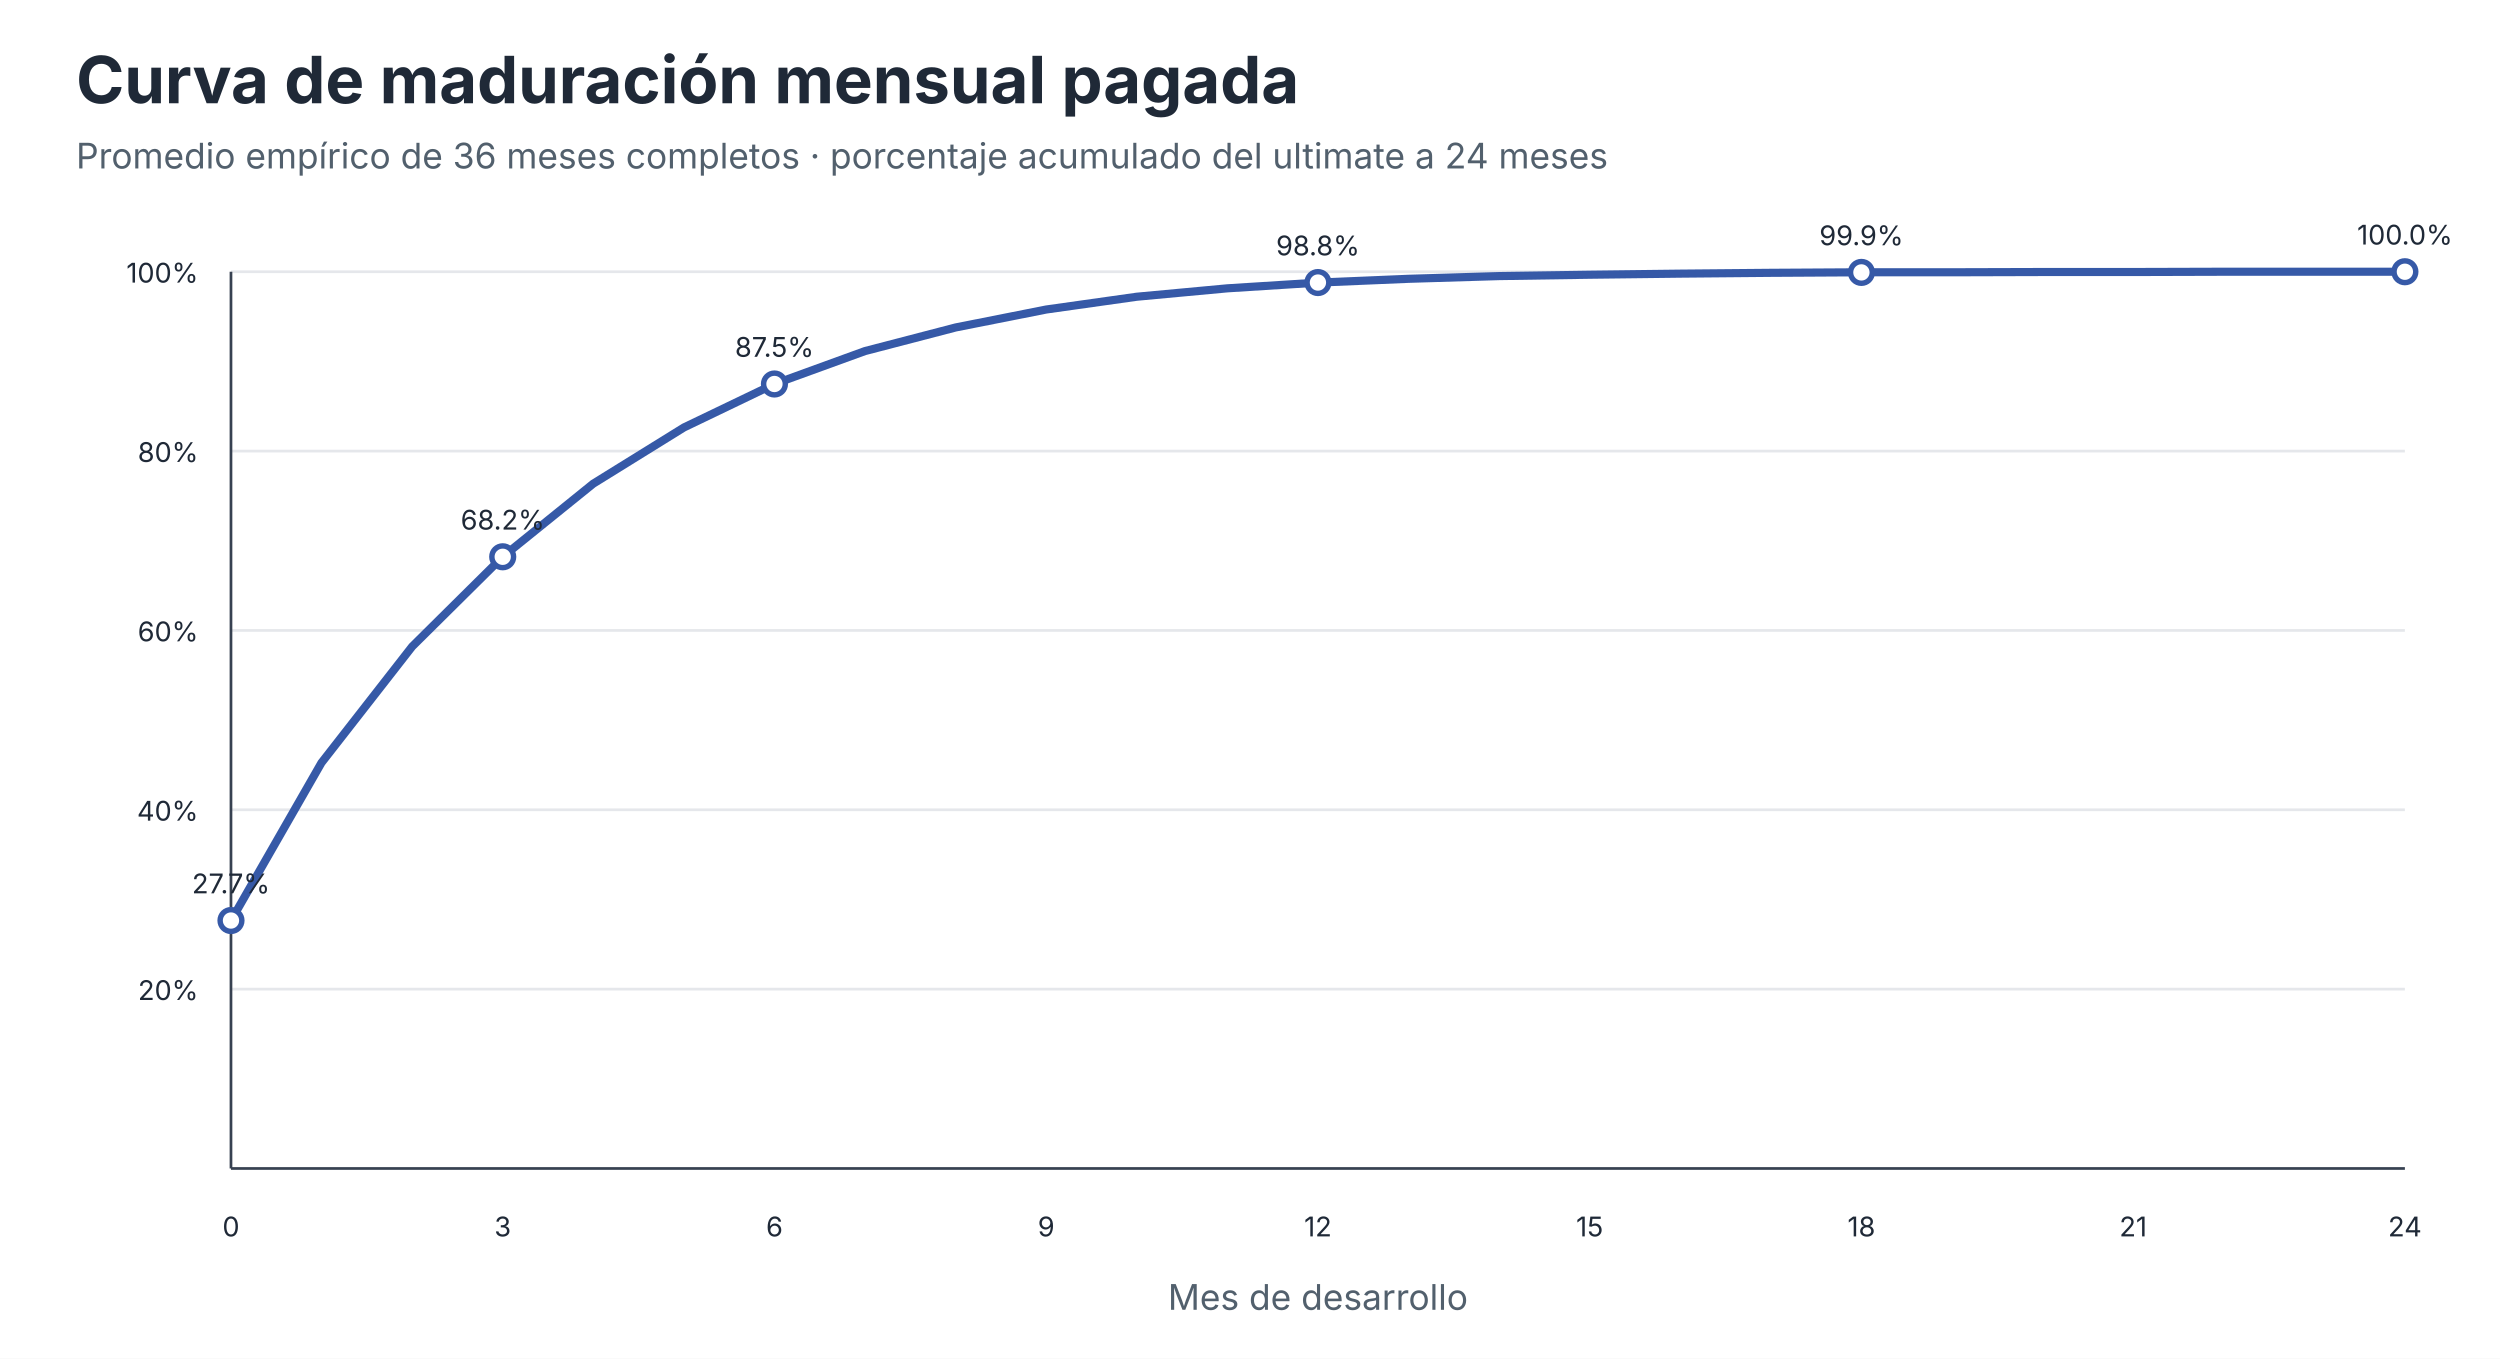
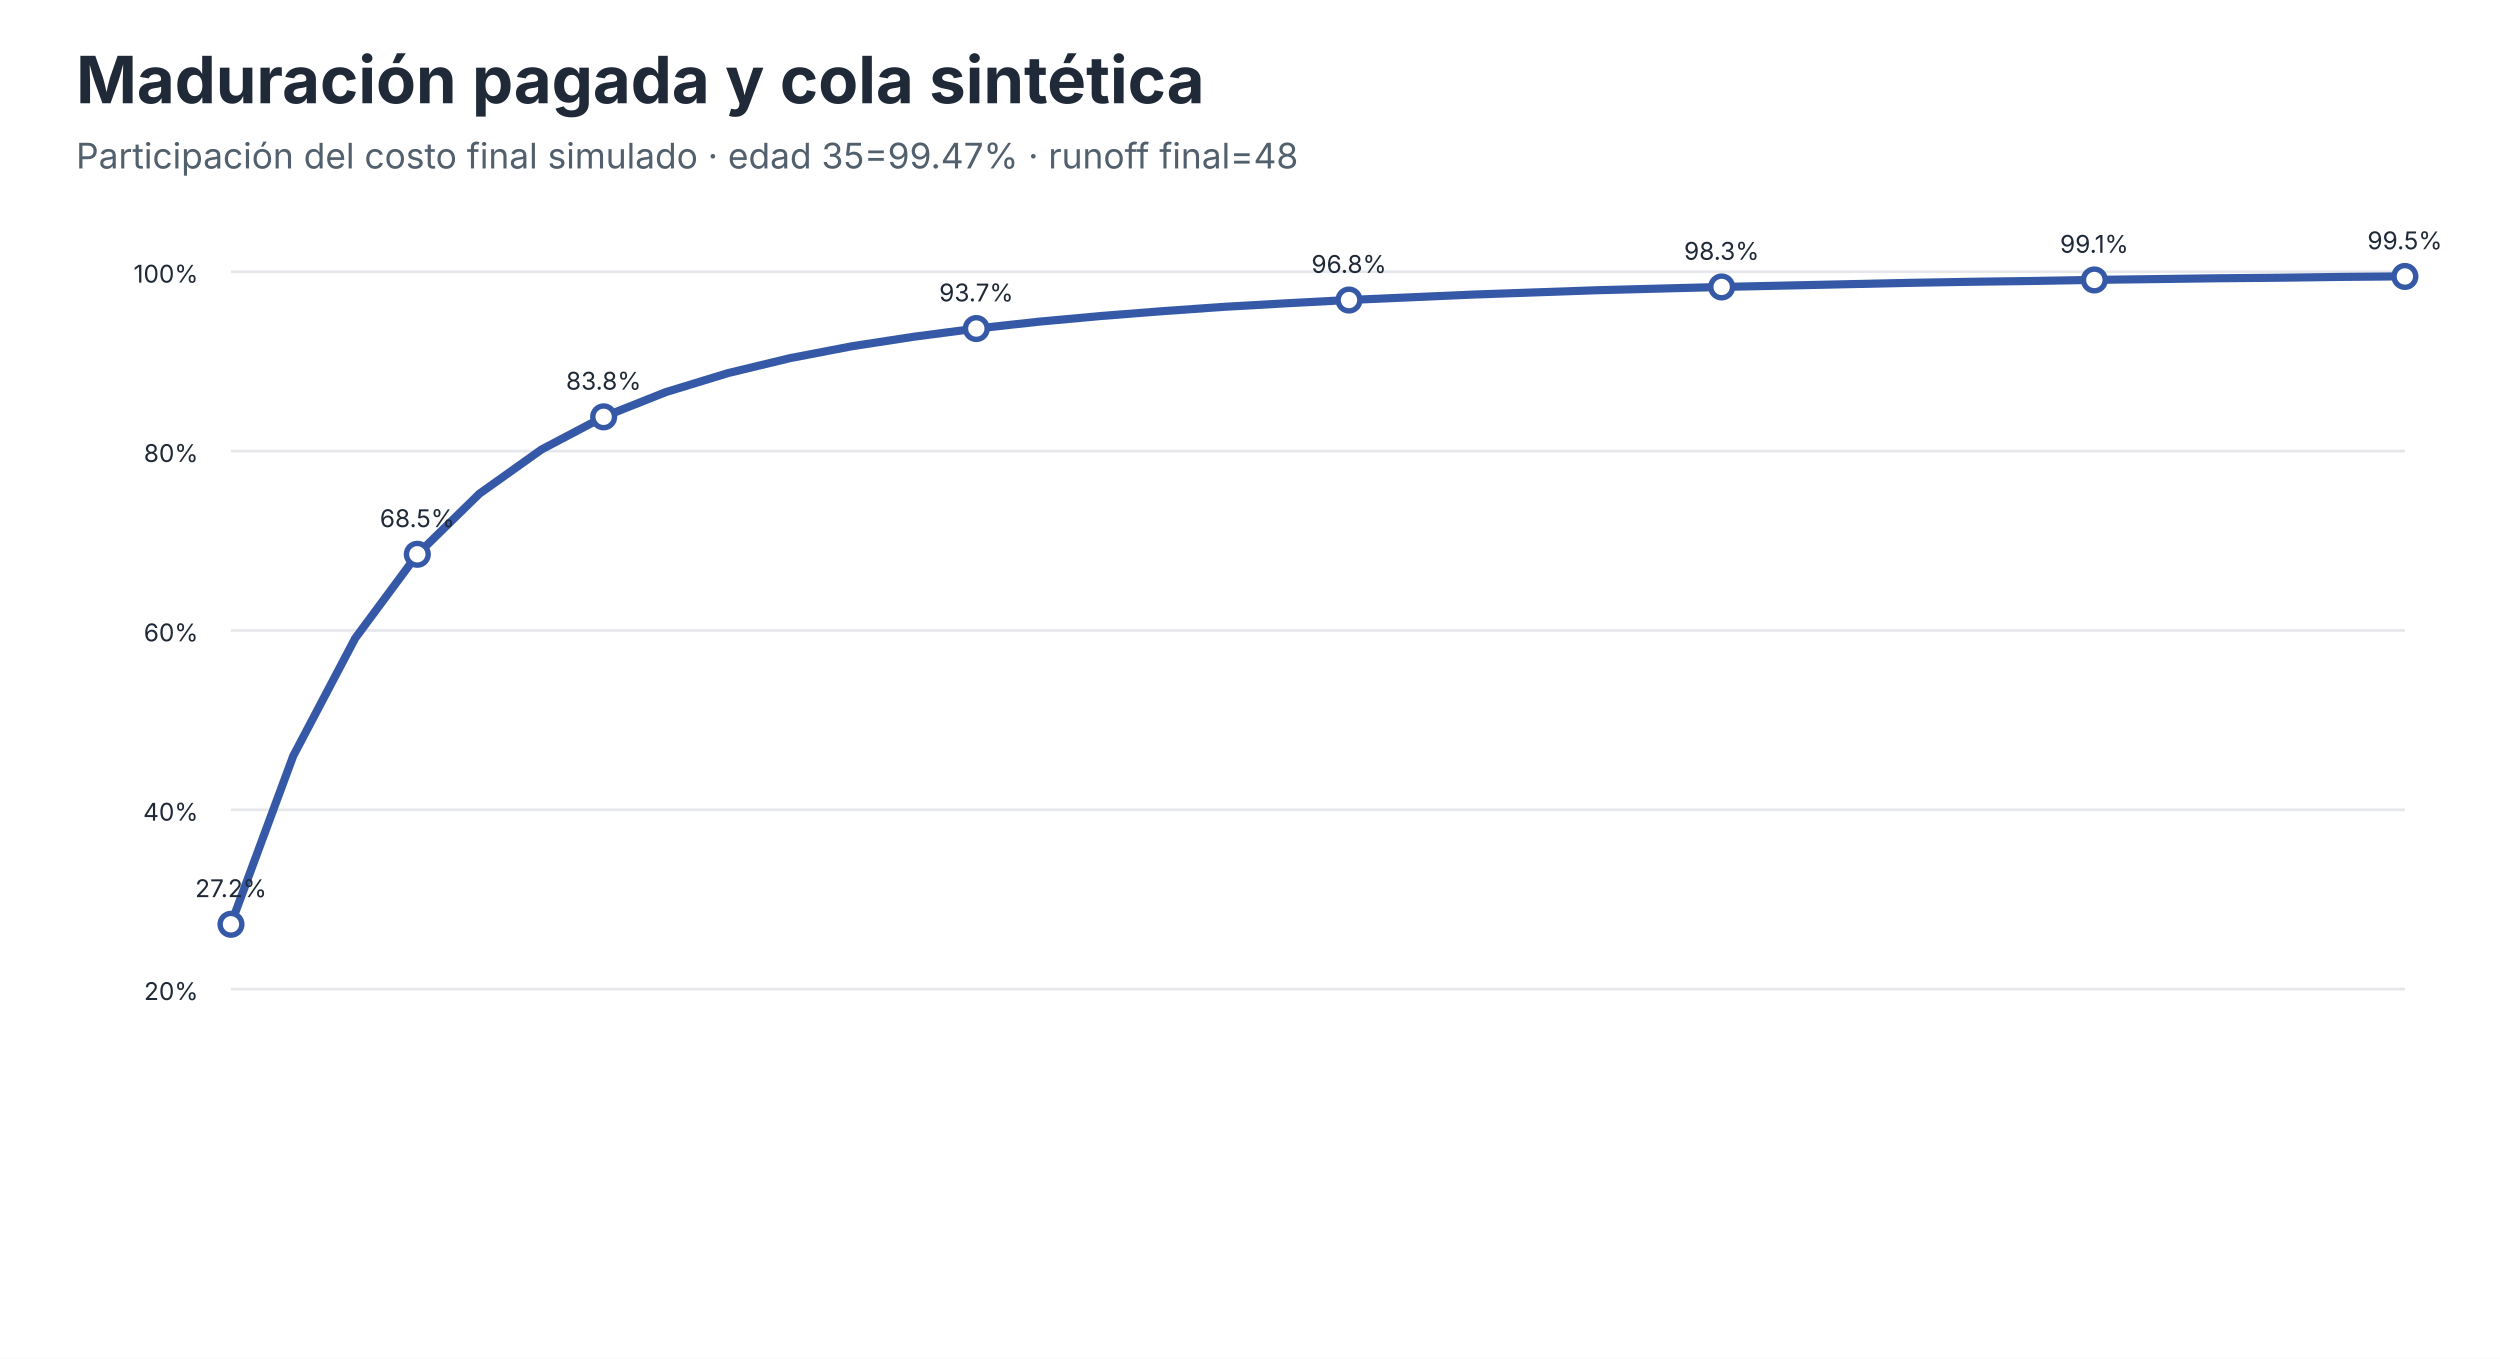
<svg xmlns="http://www.w3.org/2000/svg" viewBox="0 0 920 500" role="img">
  <rect width="920" height="500" fill="#ffffff" />
-   <style>
- text { font-family: Inter, Arial, sans-serif; fill: #1f2937; }
- .title { font-size: 24px; font-weight: 700; }
- .subtitle { font-size: 13px; fill: #52606d; }
- .label { font-size: 10px; }
- .value { font-size: 8px; font-family: Menlo, Consolas, monospace; }
- </style>
-   <text x="28" y="38" class="title">Curva de maduración mensual pagada</text>
-   <text x="28" y="62" class="subtitle">Promedio empírico de 36 meses completos · porcentaje acumulado del ultimate a 24 meses</text>
+   <style>text { font-family: Inter, Arial, sans-serif; fill:#1f2937; } .title { font-size:24px;font-weight:700; } .subtitle { font-size:13px;fill:#52606d; } .label { font-size:9px; } .value { font-size:7px;font-family:Menlo,monospace; }</style>
+   <text x="28" y="38" class="title">Maduración pagada y cola sintética</text>
+   <text x="28" y="62" class="subtitle">Participación del costo final simulado · edad 35=99.47% · runoff final=48</text>
  <line x1="85" y1="364.0" x2="885" y2="364.0" stroke="#e5e7eb" />
  <text x="73" y="368.0" class="label" text-anchor="end">20%</text>
  <line x1="85" y1="298.0" x2="885" y2="298.0" stroke="#e5e7eb" />
  <text x="73" y="302.0" class="label" text-anchor="end">40%</text>
  <line x1="85" y1="232.0" x2="885" y2="232.0" stroke="#e5e7eb" />
  <text x="73" y="236.0" class="label" text-anchor="end">60%</text>
  <line x1="85" y1="166.0" x2="885" y2="166.0" stroke="#e5e7eb" />
  <text x="73" y="170.0" class="label" text-anchor="end">80%</text>
  <line x1="85" y1="100.0" x2="885" y2="100.0" stroke="#e5e7eb" />
  <text x="73" y="104.0" class="label" text-anchor="end">100%</text>
-   <line x1="85" y1="100" x2="85" y2="430" stroke="#374151" />
-   <line x1="85" y1="430" x2="885" y2="430" stroke="#374151" />
-   <text x="85.0" y="455" class="label" text-anchor="middle">0</text>
-   <text x="185.0" y="455" class="label" text-anchor="middle">3</text>
-   <text x="285.0" y="455" class="label" text-anchor="middle">6</text>
-   <text x="385.0" y="455" class="label" text-anchor="middle">9</text>
-   <text x="485.0" y="455" class="label" text-anchor="middle">12</text>
-   <text x="585.0" y="455" class="label" text-anchor="middle">15</text>
-   <text x="685.0" y="455" class="label" text-anchor="middle">18</text>
-   <text x="785.0" y="455" class="label" text-anchor="middle">21</text>
-   <text x="885.0" y="455" class="label" text-anchor="middle">24</text>
-   <polyline points="85.0,338.8 118.3,280.7 151.7,237.9 185.0,204.9 218.3,178.0 251.7,157.3 285.0,141.3 318.3,129.2 351.7,120.5 385.0,113.9 418.3,109.2 451.7,106.1 485.0,104.0 518.3,102.6 551.7,101.6 585.0,101.1 618.3,100.7 651.7,100.4 685.0,100.2 718.3,100.2 751.7,100.1 785.0,100.1 818.3,100.0 851.7,100.0 885.0,100.0" fill="none" stroke="#3659a7" stroke-width="3" />
-   <circle cx="85.0" cy="338.754" r="4" fill="#ffffff" stroke="#3659a7" stroke-width="2" />
-   <text x="85.0" y="328.754" class="label" text-anchor="middle">27.7%</text>
-   <circle cx="185.0" cy="204.897" r="4" fill="#ffffff" stroke="#3659a7" stroke-width="2" />
-   <text x="185.0" y="194.897" class="label" text-anchor="middle">68.2%</text>
-   <circle cx="285.0" cy="141.309" r="4" fill="#ffffff" stroke="#3659a7" stroke-width="2" />
-   <text x="285.0" y="131.309" class="label" text-anchor="middle">87.5%</text>
-   <circle cx="485.0" cy="103.977" r="4" fill="#ffffff" stroke="#3659a7" stroke-width="2" />
-   <text x="485.0" y="93.977" class="label" text-anchor="middle">98.8%</text>
-   <circle cx="685.0" cy="100.247" r="4" fill="#ffffff" stroke="#3659a7" stroke-width="2" />
-   <text x="685.0" y="90.247" class="label" text-anchor="middle">99.9%</text>
-   <circle cx="885.0" cy="100.0" r="4" fill="#ffffff" stroke="#3659a7" stroke-width="2" />
-   <text x="885.0" y="90.0" class="label" text-anchor="middle">100.0%</text>
-   <text x="485.0" y="482" class="subtitle" text-anchor="middle">Mes de desarrollo</text>
+   <polyline points="85.0,340.1 107.9,278.2 130.7,234.9 153.6,204.0 176.4,181.7 199.3,165.4 222.1,153.4 245.0,144.3 267.9,137.3 290.7,131.8 313.6,127.4 336.4,123.9 359.3,120.9 382.1,118.4 405.0,116.3 427.9,114.5 450.7,112.9 473.6,111.6 496.4,110.4 519.3,109.4 542.1,108.4 565.0,107.6 587.9,106.8 610.7,106.2 633.6,105.6 656.4,105.1 679.3,104.6 702.1,104.1 725.0,103.7 747.9,103.4 770.7,103.0 793.6,102.7 816.4,102.4 839.3,102.2 862.1,101.9 885.0,101.7" fill="none" stroke="#3659a7" stroke-width="3" />
+   <circle cx="85.0" cy="340.141" r="4" fill="#fff" stroke="#3659a7" stroke-width="2" />
+   <text x="85.0" y="330.141" class="label" text-anchor="middle">27.2%</text>
+   <circle cx="153.571" cy="203.976" r="4" fill="#fff" stroke="#3659a7" stroke-width="2" />
+   <text x="153.571" y="193.976" class="label" text-anchor="middle">68.5%</text>
+   <circle cx="222.143" cy="153.396" r="4" fill="#fff" stroke="#3659a7" stroke-width="2" />
+   <text x="222.143" y="143.396" class="label" text-anchor="middle">83.8%</text>
+   <circle cx="359.286" cy="120.906" r="4" fill="#fff" stroke="#3659a7" stroke-width="2" />
+   <text x="359.286" y="110.906" class="label" text-anchor="middle">93.7%</text>
+   <circle cx="496.429" cy="110.418" r="4" fill="#fff" stroke="#3659a7" stroke-width="2" />
+   <text x="496.429" y="100.418" class="label" text-anchor="middle">96.8%</text>
+   <circle cx="633.571" cy="105.601" r="4" fill="#fff" stroke="#3659a7" stroke-width="2" />
+   <text x="633.571" y="95.601" class="label" text-anchor="middle">98.3%</text>
+   <circle cx="770.714" cy="103.026" r="4" fill="#fff" stroke="#3659a7" stroke-width="2" />
+   <text x="770.714" y="93.026" class="label" text-anchor="middle">99.1%</text>
+   <circle cx="885.0" cy="101.736" r="4" fill="#fff" stroke="#3659a7" stroke-width="2" />
+   <text x="885.0" y="91.736" class="label" text-anchor="middle">99.5%</text>
</svg>
